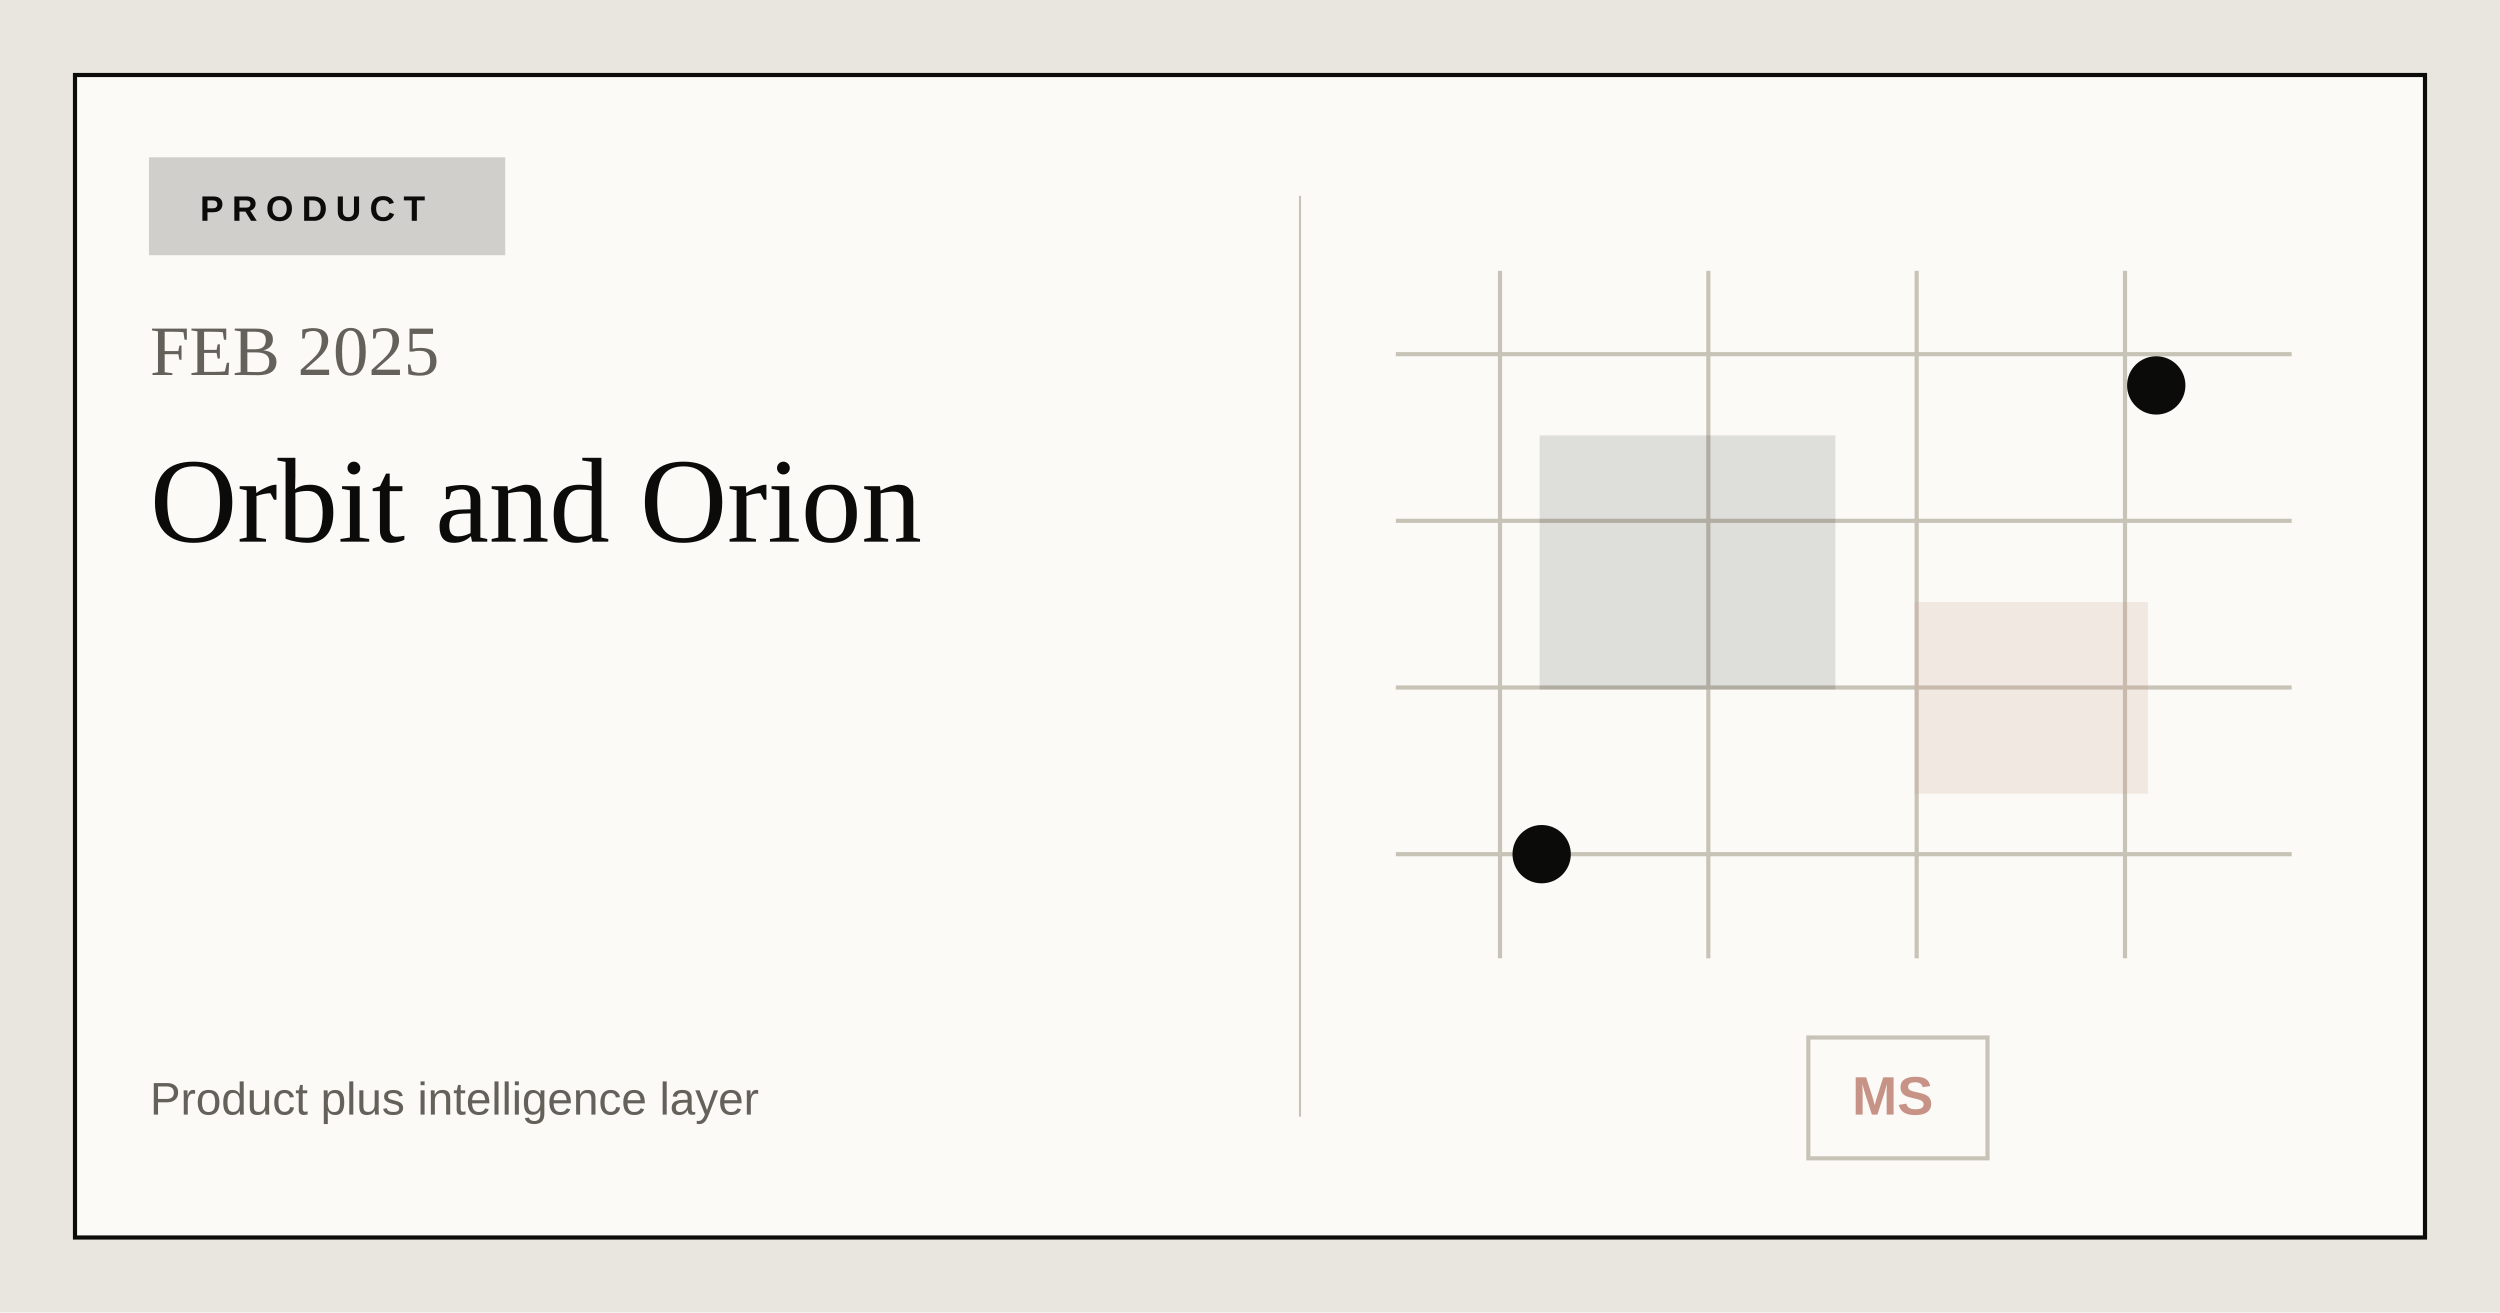
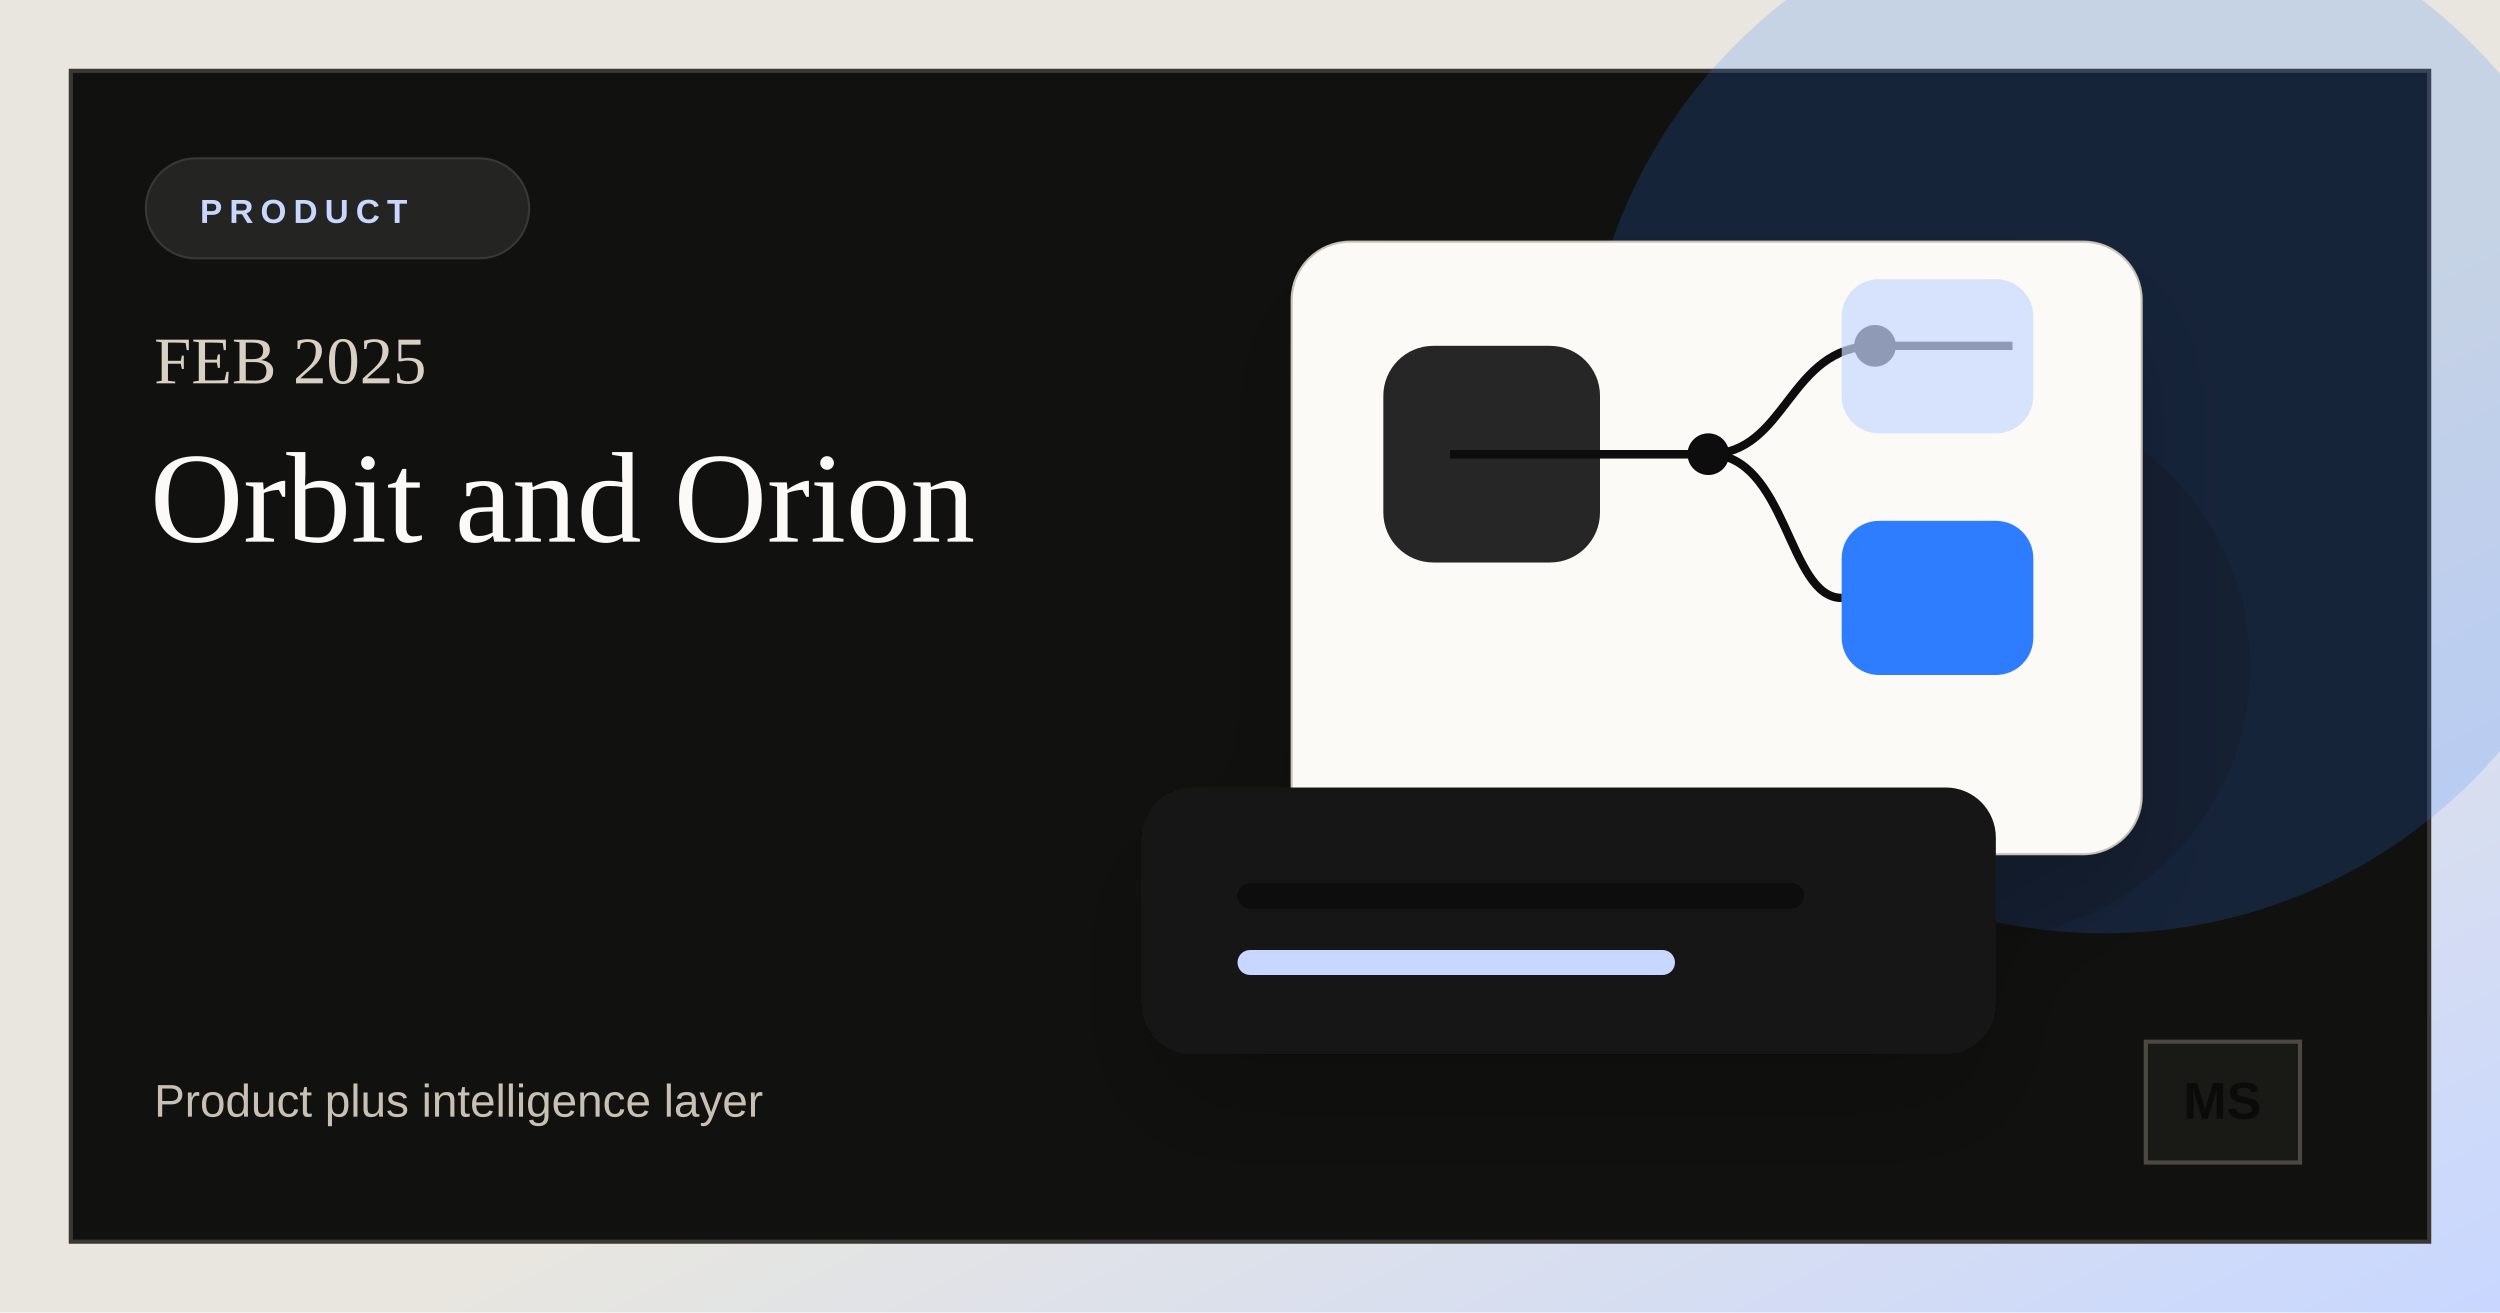
<svg xmlns="http://www.w3.org/2000/svg" width="1200" height="630" viewBox="0 0 1200 630" role="img" aria-labelledby="title desc">
-   <rect width="1200" height="630" fill="#e8e6df" />
-   <rect x="36" y="36" width="1128" height="558" fill="#fbfaf7" stroke="#0b0b09" stroke-width="2" />
-   <rect x="72" y="76" width="170" height="46" fill="#0b0b09" opacity="0.18" stroke="#0b0b09" stroke-width="1" />
-   <text x="96" y="106" font-family="Arial, Helvetica, sans-serif" font-size="17" font-weight="700" letter-spacing="4" fill="#0b0b09">PRODUCT</text>
-   <text x="72" y="180" font-family="Georgia, 'Times New Roman', serif" font-size="34" fill="#64615b">FEB 2025</text>
-   <text x="72" y="260" font-family="Georgia, 'Times New Roman', serif" font-size="58" font-weight="500" fill="#0b0b09">Orbit and Orion</text>
-   <text x="72" y="535" font-family="Arial, Helvetica, sans-serif" font-size="22" fill="#64615b">Product plus intelligence layer</text>
-   <path d="M670 170 H1100 M670 250 H1100 M670 330 H1100 M670 410 H1100 M720 130 V460 M820 130 V460 M920 130 V460 M1020 130 V460" stroke="#c8c3b7" stroke-width="2" />
-   <rect x="740" y="210" width="140" height="120" fill="#0b0b09" opacity="0.12" stroke="#0b0b09" stroke-width="2" />
-   <rect x="920" y="290" width="110" height="90" fill="#c69386" opacity="0.18" stroke="#c69386" stroke-width="2" />
-   <circle cx="740" cy="410" r="14" fill="#0b0b09" />
-   <circle cx="1035" cy="185" r="14" fill="#0b0b09" />
-   <line x1="624" y1="94" x2="624" y2="536" stroke="#c8c3b7" stroke-width="1" />
-   <rect x="868" y="498" width="86" height="58" fill="#fbfaf7" stroke="#c8c3b7" stroke-width="2" />
-   <text x="889" y="535" font-family="Arial, Helvetica, sans-serif" font-size="26" font-weight="700" fill="#c69386">MS</text>
+   <defs>
+     <linearGradient id="backgroundGradient" x1="0" y1="0" x2="1" y2="1">
+       <stop offset="0%" stop-color="#e8e6df" />
+       <stop offset="58%" stop-color="#e8e6df" />
+       <stop offset="100%" stop-color="#c8d7ff" />
+     </linearGradient>
+     <radialGradient id="fieldGradient" cx="68%" cy="42%" r="70%">
+       <stop offset="0%" stop-color="#4f7cff" stop-opacity="0.92" />
+       <stop offset="55%" stop-color="#2f7cff" stop-opacity="0.54" />
+       <stop offset="100%" stop-color="#cf6f5f" stop-opacity="0.86" />
+     </radialGradient>
+     <linearGradient id="waveGradient" x1="0" y1="0" x2="1" y2="1">
+       <stop offset="0%" stop-color="#2f7cff" />
+       <stop offset="50%" stop-color="#c8d7ff" />
+       <stop offset="100%" stop-color="#0b0b09" />
+     </linearGradient>
+     <filter id="softShadow" x="-20%" y="-20%" width="140%" height="140%">
+       <feDropShadow dx="0" dy="28" stdDeviation="26" flood-color="#0b0b09" flood-opacity="0.18" />
+     </filter>
+   </defs>
+   <rect width="1200" height="630" fill="url(#backgroundGradient)" />
+   <rect x="34" y="34" width="1132" height="562" rx="0" fill="#11110f" stroke="#3a3833" stroke-width="2" />
+   <circle cx="1010" cy="198" r="250" fill="#2f7cff" opacity="0.18" />
+   <circle cx="950" cy="320" r="130" fill="#0b0b09" opacity="0.16" />
+   <g filter="url(#softShadow)">
+     <rect x="620" y="116" width="408" height="294" rx="28" fill="#fbfaf7" stroke="#c8c3b7" />
+     <rect x="664" y="166" width="104" height="104" rx="24" fill="#0b0b09" opacity="0.88" />
+     <path d="M696 218 H820 C858 218 858 166 900 166 H966" fill="none" stroke="#0b0b09" stroke-width="4" />
+     <circle cx="820" cy="218" r="10" fill="#0b0b09" />
+     <circle cx="900" cy="166" r="10" fill="#0b0b09" />
+     <rect x="884" y="134" width="92" height="74" rx="18" fill="#c8d7ff" opacity="0.7" />
+     <rect x="884" y="250" width="92" height="74" rx="18" fill="#2f7cff" />
+     <path d="M696 218 H820 C858 218 858 287 884 287" fill="none" stroke="#0b0b09" stroke-width="4" />
+     <rect x="548" y="378" width="410" height="128" rx="24" fill="#141412" />
+     <rect x="594" y="424" width="272" height="12" rx="6" fill="#0b0b09" />
+     <rect x="594" y="456" width="210" height="12" rx="6" fill="#c8d7ff" />
+   </g>
+   <rect x="70" y="76" width="184" height="48" rx="24" fill="rgba(255,255,255,0.08)" stroke="#3a3833" />
+   <text x="96" y="107" font-family="Arial, Helvetica, sans-serif" font-size="16" font-weight="700" letter-spacing="3.4" fill="#c8d7ff">PRODUCT</text>
+   <text x="74" y="184" font-family="Georgia, 'Times New Roman', serif" font-size="32" fill="#d9d0c3">FEB 2025</text>
+   <text x="72" y="260" font-family="Georgia, 'Times New Roman', serif" font-size="62" font-weight="500" fill="#fbfaf7">Orbit and Orion</text>
+   <text x="74" y="536" font-family="Arial, Helvetica, sans-serif" font-size="22" fill="#c8c0b2">Product plus intelligence layer</text>
+   <rect x="1030" y="500" width="74" height="58" rx="0" fill="#191916" stroke="#4d4942" stroke-width="2" />
+   <text x="1048" y="537" font-family="Arial, Helvetica, sans-serif" font-size="25" font-weight="800" fill="#0b0b09">MS</text>
</svg>
